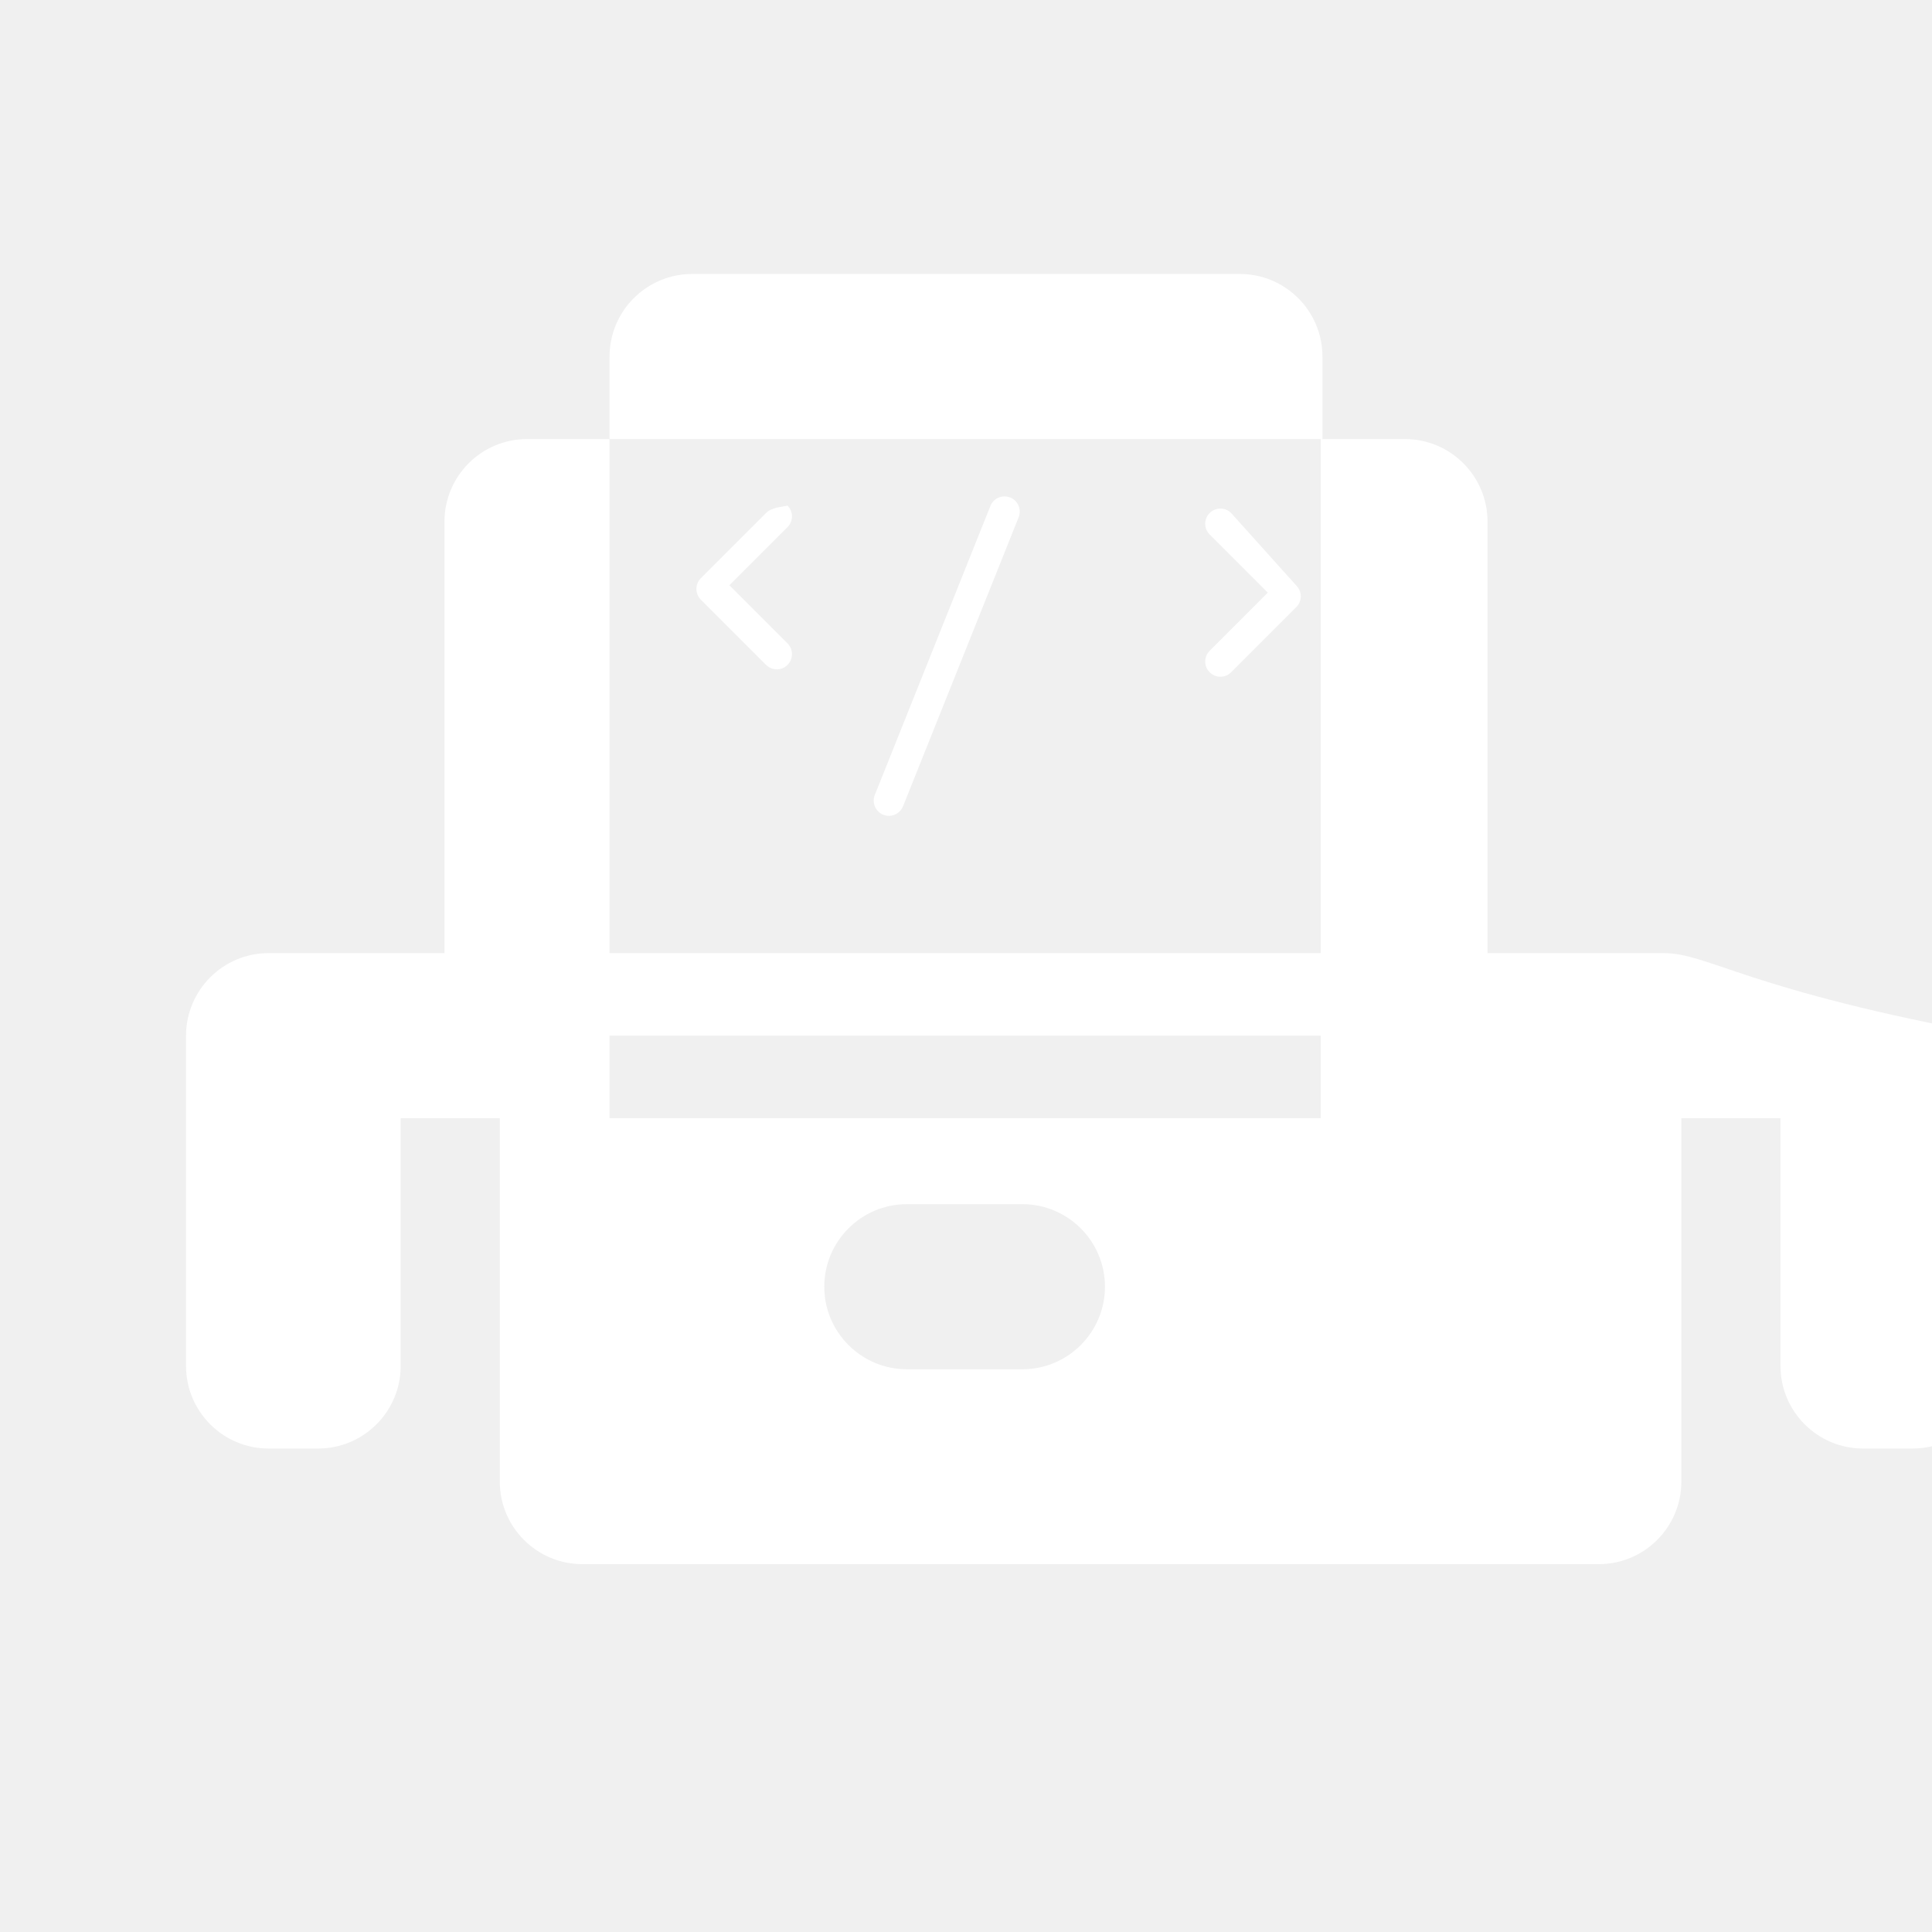
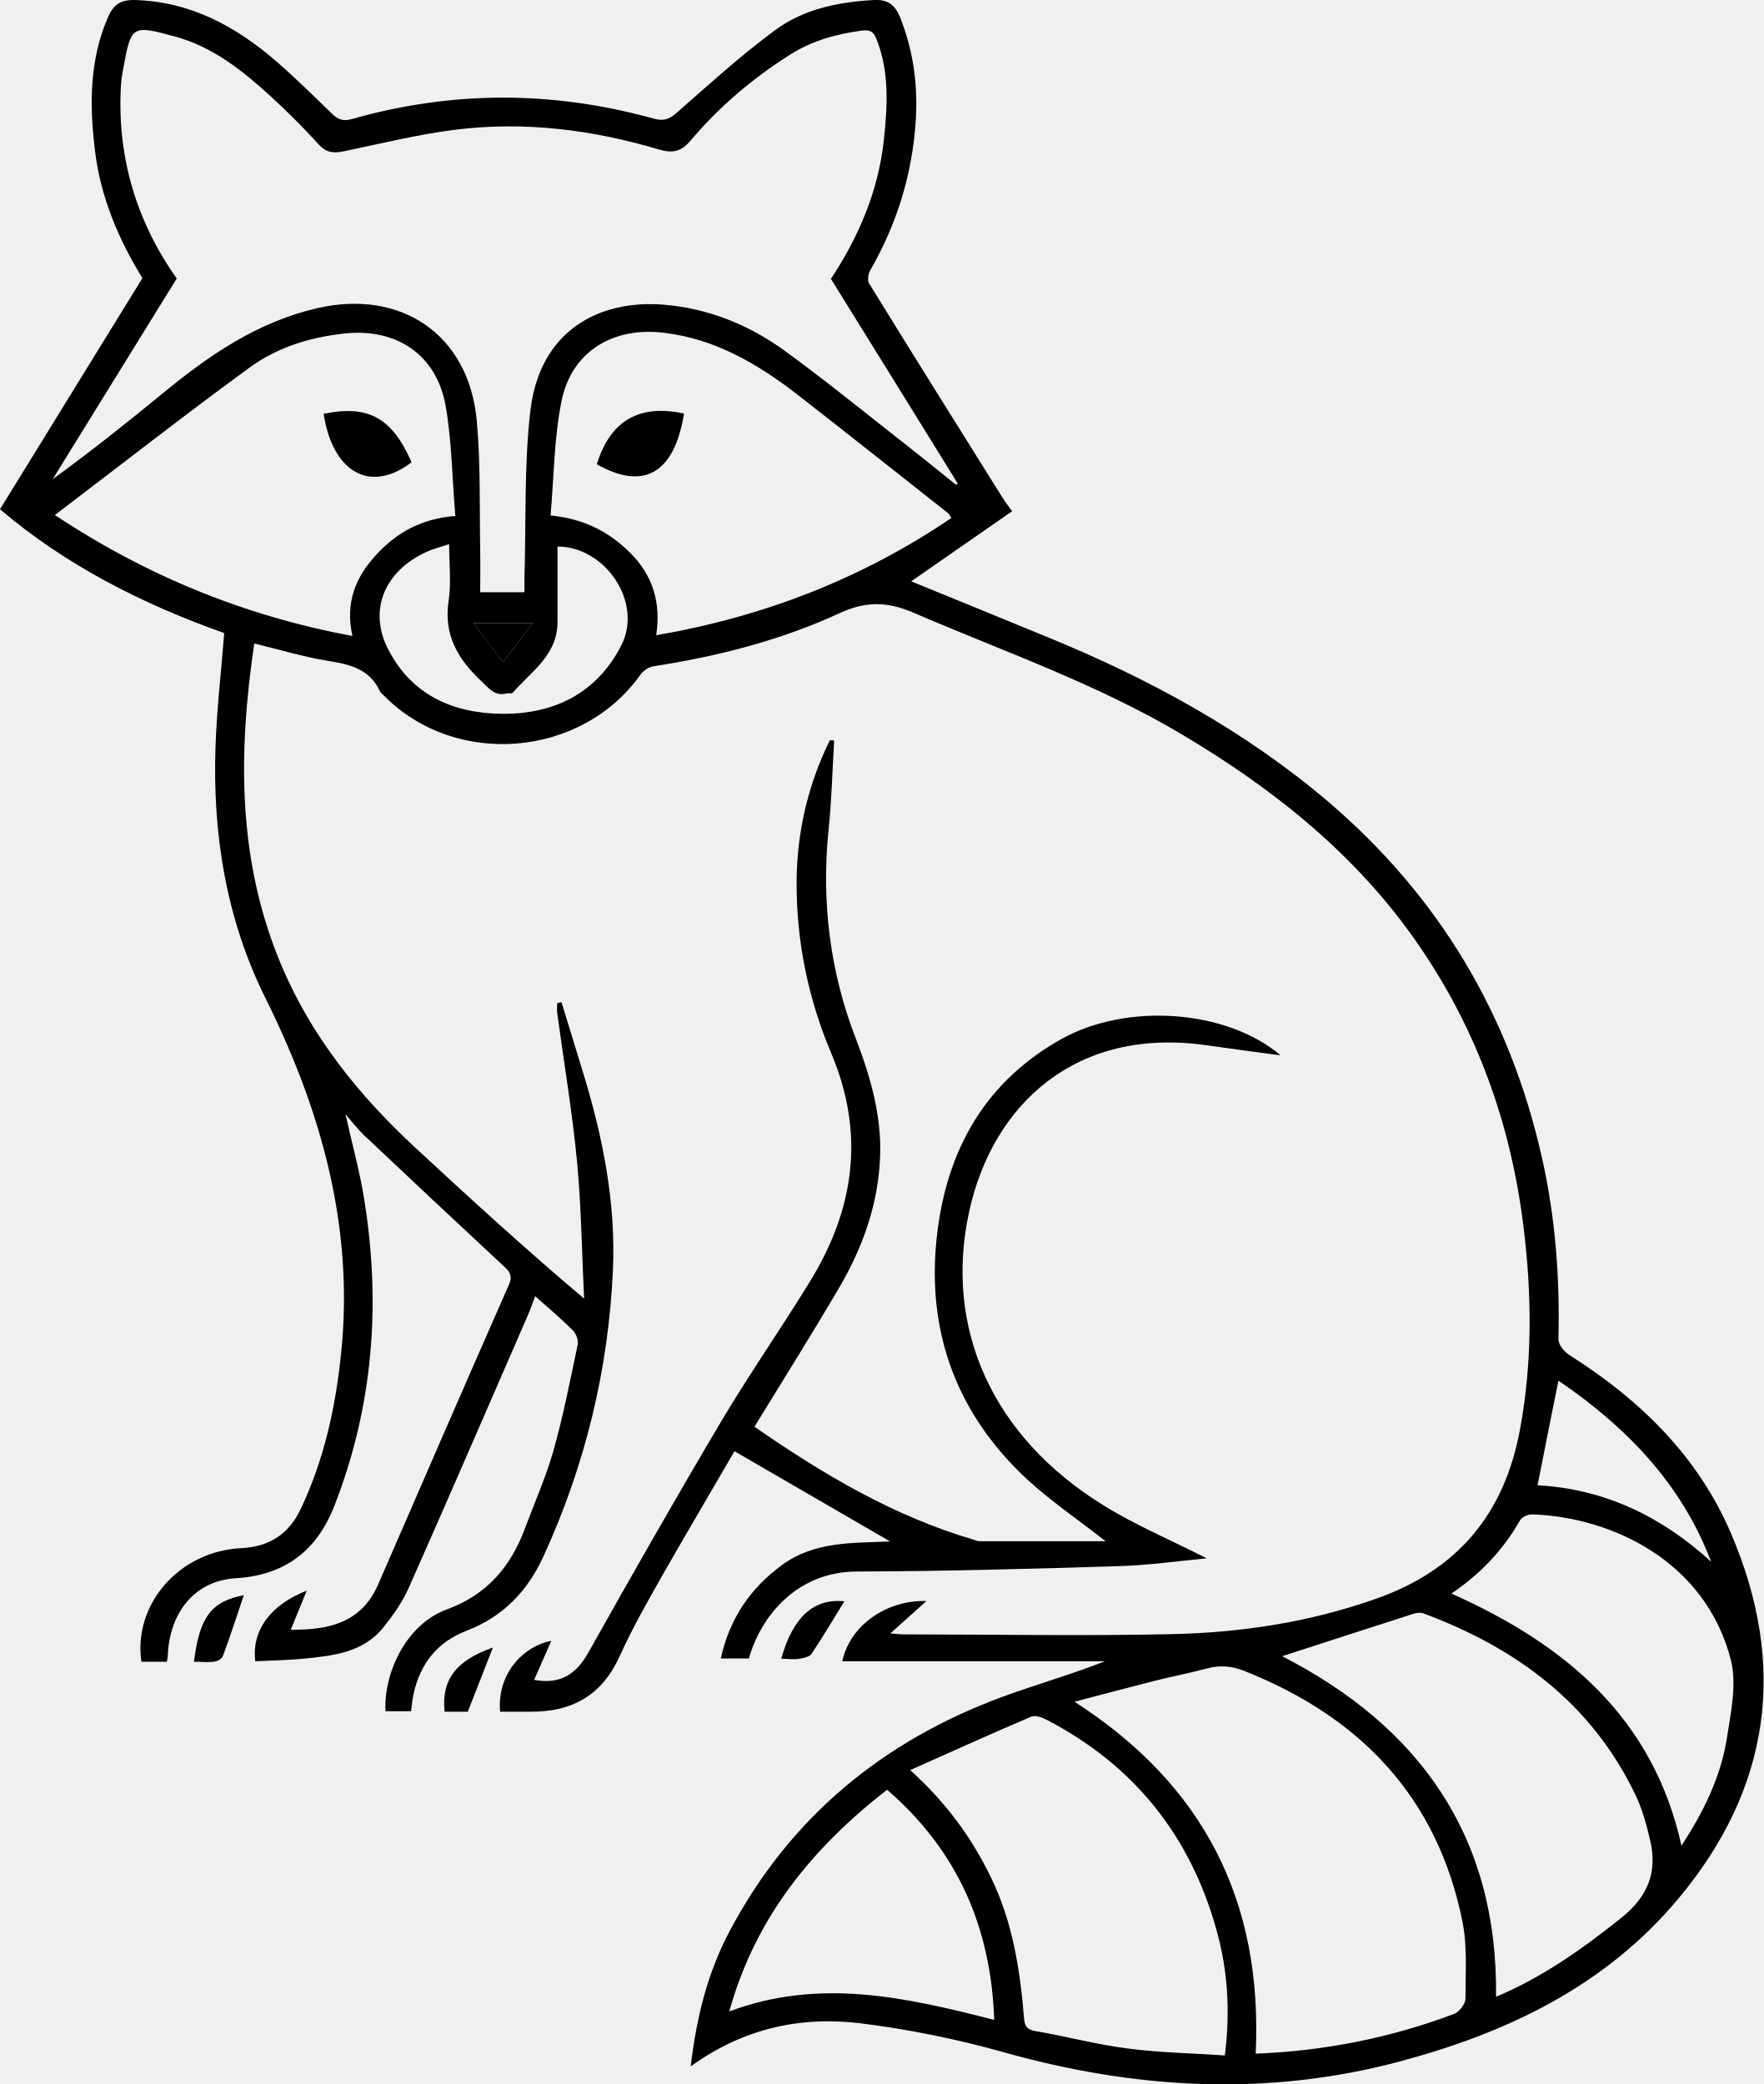
- <svg xmlns="http://www.w3.org/2000/svg" viewBox="0 0 224.94 224.94">
+ <svg xmlns="http://www.w3.org/2000/svg" id="Capa_2" data-name="Capa 2" viewBox="0 0 70.95 83.85">
  <defs>
    <style>
      .cls-1 {
-         fill: #fff;
        stroke-width: 0px;
      }
    </style>
  </defs>
-   <g>
-     <path class="cls-1" d="M193.68,110.97h-20.49V60.73c0-5.3-4.31-9.61-9.61-9.61h-9.61v-9.61c0-5.3-4.31-9.61-9.61-9.61H80.58       c-5.3,0-9.61,4.31-9.61,9.61v9.61h-9.61c-5.3,0-9.61,4.31-9.61,9.61v50.24H31.27c-5.3,0-9.61,4.31-9.61,9.61v38.46       c0,5.3,4.31,9.61,9.61,9.61h5.77c5.3,0,9.61-4.31,9.61-9.61v-28.85h11.54v42.31c0,5.3,4.31,9.61,9.61,9.61h118.35       c5.3,0,9.61-4.31,9.61-9.61v-42.31h11.54v28.85c0,5.3,4.31,9.61,9.61,9.61h5.77c5.3,0,9.61-4.31,9.61-9.61v-38.46       C203.29,115.28,198.98,110.97,193.68,110.97z M70.96,51.12h82.81v59.85H70.96V51.12z M70.96,120.58h82.81v9.61H70.96V120.58z       M119.04,140.2c5.3,0,9.61,4.31,9.61,9.61c0,5.3-4.31,9.61-9.61,9.61h-13.46c-5.3,0-9.61-4.31-9.61-9.61       c0-5.3,4.31-9.61,9.61-9.61H119.04z" />
-     <path class="cls-1" d="M89.19,59.73l-7.59,7.59c-0.69,0.69-0.69,1.81,0,2.5l7.59,7.59c0.34,0.34,0.79,0.52,1.25,0.52       c0.46,0,0.91-0.17,1.25-0.52c0.69-0.69,0.69-1.81,0-2.5l-6.77-6.77l6.77-6.77c0.69-0.69,0.69-1.81,0-2.5       C91,59.04,89.88,59.04,89.19,59.73z" />
-     <path class="cls-1" d="M143.34,59.73c-0.69-0.69-1.81-0.69-2.5,0c-0.69,0.69-0.69,1.81,0,2.5l6.77,6.77l-6.77,6.77       c-0.69,0.69-0.69,1.81,0,2.5c0.34,0.34,0.79,0.52,1.25,0.52c0.46,0,0.91-0.17,1.25-0.52l7.59-7.59c0.69-0.69,0.69-1.81,0-2.5       L143.34,59.73z" />
-     <path class="cls-1" d="M117.61,57.92c-0.91-0.36-1.94,0.08-2.3,0.99l-13.46,33.65c-0.36,0.91,0.08,1.94,0.99,2.3       c0.22,0.09,0.44,0.13,0.66,0.13c0.7,0,1.36-0.43,1.64-1.12l13.46-33.65C118.96,59.31,118.52,58.28,117.61,57.92z" />
+   <g id="Capa_1-2" data-name="Capa 1">
+     <g>
+       <path class="cls-1" d="m40.72,20.57c-1.37.95-2.69,1.87-4.06,2.82,1.88.77,3.73,1.52,5.57,2.28,4.04,1.66,7.84,3.73,11.19,6.57,4.47,3.81,7.32,8.59,8.61,14.31.55,2.42.73,4.86.67,7.34,0,.21.23.5.44.63,2.83,1.79,5.17,4.06,6.5,7.17,2.28,5.31,1.61,10.26-2.13,14.72-2.94,3.51-6.88,5.38-11.18,6.53-5.35,1.43-10.68,1.12-15.99-.38-1.86-.52-3.78-.91-5.7-1.15-2.43-.3-4.73.2-6.85,1.73.23-1.97.68-3.78,1.57-5.45,2.42-4.56,6.14-7.63,10.95-9.41,1.36-.5,2.77-.9,4.15-1.44h-10.57c.31-1.48,1.84-2.48,3.38-2.42-.48.43-.92.83-1.45,1.3.25.02.4.04.55.04,3.59,0,7.18.07,10.77-.01,2.79-.06,5.55-.48,8.21-1.42,3.31-1.16,5.19-3.44,5.81-6.85.5-2.72.47-5.44.13-8.16-.51-4.11-1.87-7.9-4.23-11.32-2.47-3.59-5.79-6.24-9.49-8.44-3.42-2.04-7.18-3.34-10.82-4.91-1.08-.46-1.94-.46-2.99.03-2.37,1.09-4.89,1.73-7.48,2.13-.18.03-.4.18-.51.33-2.36,3.34-7.43,3.77-10.31.86-.06-.06-.14-.11-.17-.18-.42-.92-1.25-1.1-2.15-1.24-.97-.16-1.92-.45-2.91-.69-.65,4.4-.69,8.75,1.1,12.97,1.21,2.86,3.11,5.21,5.36,7.3,2.2,2.04,4.42,4.07,6.81,6.09-.09-1.82-.11-3.65-.28-5.47-.19-2.01-.53-4.01-.8-6.01-.02-.14,0-.27,0-.41l.17-.04c.29.95.58,1.89.87,2.84.79,2.58,1.32,5.21,1.2,7.93-.18,4.03-1.12,7.88-2.8,11.54-.64,1.4-1.63,2.42-3.08,2.98-1.18.45-1.87,1.32-2.14,2.54-.05.22-.07.44-.1.7h-1.03c-.08-1.44.76-3.47,2.48-4.1,1.61-.59,2.57-1.73,3.14-3.28.38-1.02.83-2.03,1.13-3.08.4-1.41.68-2.85.98-4.28.04-.18-.06-.45-.19-.58-.47-.47-.97-.89-1.52-1.38-.11.3-.2.56-.31.81-1.59,3.65-3.17,7.31-4.78,10.94-.25.56-.62,1.08-1,1.56-.82,1.04-2.05,1.16-3.25,1.28-.64.06-1.28.07-1.92.1-.15-1.22.59-2.26,2.07-2.84-.22.55-.43,1.05-.64,1.57,1.53.02,2.84-.28,3.51-1.81,1.75-4.03,3.5-8.06,5.27-12.08.17-.39-.02-.56-.26-.78-1.87-1.74-3.73-3.48-5.58-5.23-.26-.25-.48-.54-.74-.84.26,1.18.58,2.31.76,3.47.67,4.19.35,8.29-1.2,12.27-.71,1.83-2,2.81-3.97,2.93-1.68.1-2.68,1.41-2.74,3.13,0,.06-.02.12-.04.23h-1.02c-.34-2.3,1.51-4.45,4.02-4.57,1.15-.06,1.92-.58,2.39-1.58.95-2,1.41-4.13,1.63-6.32.51-5.07-.82-9.74-3.05-14.23-1.58-3.18-2.13-6.59-2.01-10.11.05-1.51.23-3.01.35-4.58-3.26-1.15-6.38-2.73-9.02-4.98,1.92-3.11,3.81-6.19,5.73-9.3-.96-1.56-1.69-3.27-1.91-5.14-.22-1.82-.23-3.63.53-5.37C4.56.21,4.82,0,5.38,0c2.26.05,4.1,1.05,5.75,2.48.77.67,1.49,1.38,2.22,2.09.25.24.44.32.81.22,4.04-1.15,8.09-1.14,12.13-.02.39.11.62.04.92-.22,1.29-1.13,2.56-2.29,3.94-3.31C32.3.37,33.71.08,35.17,0c.58-.03.85.23,1.04.69.54,1.35.73,2.76.63,4.2-.14,2.14-.76,4.13-1.83,5.99-.08.14-.12.41-.04.53,1.78,2.89,3.58,5.76,5.38,8.64.09.14.19.27.38.53ZM7.12,11.19c-1.69,2.73-3.34,5.41-5,8.09,1.54-1.12,3.01-2.29,4.46-3.48,1.85-1.52,3.79-2.85,6.18-3.4,3.39-.78,6.1,1.07,6.42,4.51.16,1.75.11,3.52.14,5.28.01.55,0,1.11,0,1.64h1.78c0-.24,0-.42,0-.61.07-2.24-.02-4.49.24-6.7.37-3.18,2.72-4.48,5.38-4.26,1.78.15,3.42.81,4.86,1.86,1.54,1.12,3.02,2.32,4.52,3.5.8.62,1.58,1.26,2.37,1.89l.06-.06c-1.69-2.74-3.39-5.47-5.1-8.23,1.11-1.68,1.91-3.53,2.13-5.59.14-1.33.23-2.68-.27-3.99-.12-.31-.22-.46-.61-.41-1.04.14-2.02.41-2.91.98-1.5.95-2.84,2.09-3.98,3.44-.37.44-.71.53-1.26.37-2.68-.8-5.43-1.15-8.22-.8-1.51.19-2.99.56-4.49.87-.39.08-.69.06-.99-.27-.6-.66-1.23-1.29-1.89-1.9-1.15-1.05-2.35-2.03-3.9-2.45-1.73-.47-1.76-.46-2.08,1.28-.05.26-.09.53-.1.8-.14,2.85.67,5.42,2.24,7.64Zm43.4,71.44c2.76-.11,5.41-.63,7.98-1.6.21-.08.46-.4.46-.62,0-1.03.08-2.09-.12-3.09-1.01-5.01-4.11-8.24-8.78-10.09-.5-.2-.98-.24-1.5-.1-.7.19-1.41.32-2.11.5-1.06.27-2.12.55-3.22.84,5.21,3.35,7.58,8.03,7.29,14.16ZM22.14,20.74c1.36.13,2.38.66,3.24,1.53.89.9,1.22,1.99,1.02,3.29,4.34-.75,8.28-2.28,11.88-4.72-.06-.08-.08-.14-.12-.18-2.02-1.59-4.03-3.19-6.06-4.77-1.6-1.24-3.31-2.25-5.38-2.5-2.02-.25-3.7.72-4.12,2.71-.31,1.5-.31,3.06-.45,4.64Zm-19.95-.03c3.72,2.47,7.66,4.07,11.99,4.88-.3-1.33.12-2.36.95-3.26.82-.9,1.82-1.46,3.19-1.57-.13-1.52-.14-3-.39-4.43-.37-2.08-2-3.14-4.08-2.91-1.39.15-2.7.56-3.81,1.37-2.62,1.91-5.18,3.92-7.83,5.93Zm47.09,61.99c.22-1.77.12-3.41-.33-5.02-1.05-3.81-3.32-6.65-6.83-8.48-.19-.1-.46-.2-.63-.13-1.6.68-3.18,1.4-4.87,2.15,1.46,1.32,2.47,2.72,3.24,4.3.88,1.8,1.18,3.72,1.34,5.68.03.32.11.46.45.52,1.24.21,2.46.54,3.71.7,1.28.17,2.59.19,3.91.28Zm2.31-16.06c5.47,2.81,8.68,7.19,8.6,13.7,1.84-.77,3.44-1.9,5.01-3.15,1.11-.88,1.5-1.87,1.18-3.19-.14-.6-.31-1.21-.57-1.76-1.76-3.69-4.79-5.93-8.53-7.32-.12-.05-.29-.03-.41.01-1.78.57-3.56,1.15-5.26,1.7Zm6.79-2.53c4.6,2.05,8.13,5,9.27,10.15.86-1.31,1.58-2.74,1.83-4.34.16-1.03.4-2.16.16-3.12-1.02-4-4.81-5.76-8-5.87-.17,0-.42.11-.49.25-.68,1.19-1.59,2.15-2.76,2.94Zm-18.38,17.16c-.13-3.75-1.49-6.82-4.31-9.26-2.99,2.33-5.29,5.11-6.35,8.92,3.64-1.36,7.1-.57,10.66.34ZM18.08,21.89c-.35.12-.65.19-.93.32-1.7.78-2.33,2.36-1.54,3.9.95,1.86,2.62,2.59,4.59,2.61,2.09.02,3.81-.83,4.79-2.74.9-1.74-.64-3.99-2.56-3.99,0,1.01,0,2.03,0,3.04,0,1.33-1.06,1.99-1.8,2.84-.04.05-.16.01-.24.03-.49.13-.73-.22-1.03-.5-.94-.88-1.52-1.86-1.31-3.23.11-.72.02-1.47.02-2.29Zm50.77,40.96c-1.2-3.16-3.42-5.44-6.15-7.3-.29,1.45-.57,2.82-.84,4.21,2.71.15,5,1.26,7,3.09ZM19.04,25.07c.45.58.8,1.04,1.2,1.57.42-.55.77-1.01,1.19-1.57h-2.39Z" />
+       <path class="cls-1" d="m30.36,57.41c2.73,1.89,5.59,3.6,8.85,4.55.06.02.12.05.18.05,1.67,0,3.35,0,5.09,0-1.15-.9-2.23-1.63-3.18-2.51-2.69-2.51-3.94-5.65-3.65-9.31.29-3.57,1.77-6.53,5.01-8.36,2.66-1.51,6.69-1.21,8.86.63-1-.13-1.98-.26-2.95-.4-5.31-.77-8.63,2.41-9.57,6.65-1.05,4.74.94,9.11,5.4,11.86,1.29.8,2.7,1.39,4.15,2.13-1.16.11-2.29.27-3.42.31-3.55.11-7.09.21-10.64.22-2.29,0-3.65,1.59-4.2,3.02-.06.15-.11.31-.16.48h-1.13c.35-1.6,1.18-2.82,2.46-3.76,1.32-.97,2.87-.88,4.35-.95-2.05-1.19-4.11-2.38-6.26-3.63-.92,1.59-1.91,3.26-2.87,4.94-.61,1.08-1.23,2.16-1.74,3.29-.71,1.58-1.91,2.26-3.58,2.25-.41,0-.83,0-1.24,0-.13-1.53.94-2.64,2.06-2.85-.23.53-.46,1.04-.69,1.57,1.1.2,1.72-.26,2.21-1.15,1.74-3.1,3.5-6.19,5.31-9.24,1.14-1.92,2.42-3.75,3.59-5.66,1.78-2.91,2.21-5.93.84-9.17-.93-2.2-1.41-4.54-1.39-6.94.02-1.98.46-3.87,1.34-5.65.06,0,.12.01.17.02-.07,1.18-.1,2.37-.22,3.54-.3,2.91.04,5.74,1.1,8.47.63,1.64,1.09,3.29.95,5.07-.13,1.77-.73,3.39-1.61,4.9-1.11,1.89-2.27,3.74-3.43,5.63Z" />
+       <path class="cls-1" d="m7.8,66.88c.23-1.84.7-2.44,2.01-2.7-.27.8-.54,1.64-.85,2.47-.04.1-.23.2-.36.21-.26.03-.53,0-.8,0Z" />
+       <path class="cls-1" d="m31.43,66.75c.47-1.71,1.33-2.45,2.54-2.32-.42.68-.85,1.41-1.31,2.1-.08.13-.32.18-.49.21-.22.04-.45,0-.74,0Z" />
+       <path class="cls-1" d="m18.82,68.87h-.93c-.14-1.27.45-2.06,1.94-2.58-.33.84-.65,1.67-1.01,2.58Z" />
+       <path class="cls-1" d="m19.04,25.07h2.39c-.42.56-.77,1.02-1.19,1.57-.41-.53-.76-.99-1.2-1.57Z" />
+       <path class="cls-1" d="m27.52,16.64c-.39,2.41-1.62,3.11-3.51,2.04.55-1.77,1.72-2.43,3.51-2.04Z" />
+       <path class="cls-1" d="m13.02,16.65c1.79-.37,2.75.15,3.54,1.95-1.65,1.26-3.17.43-3.54-1.95Z" />
+     </g>
  </g>
</svg>
